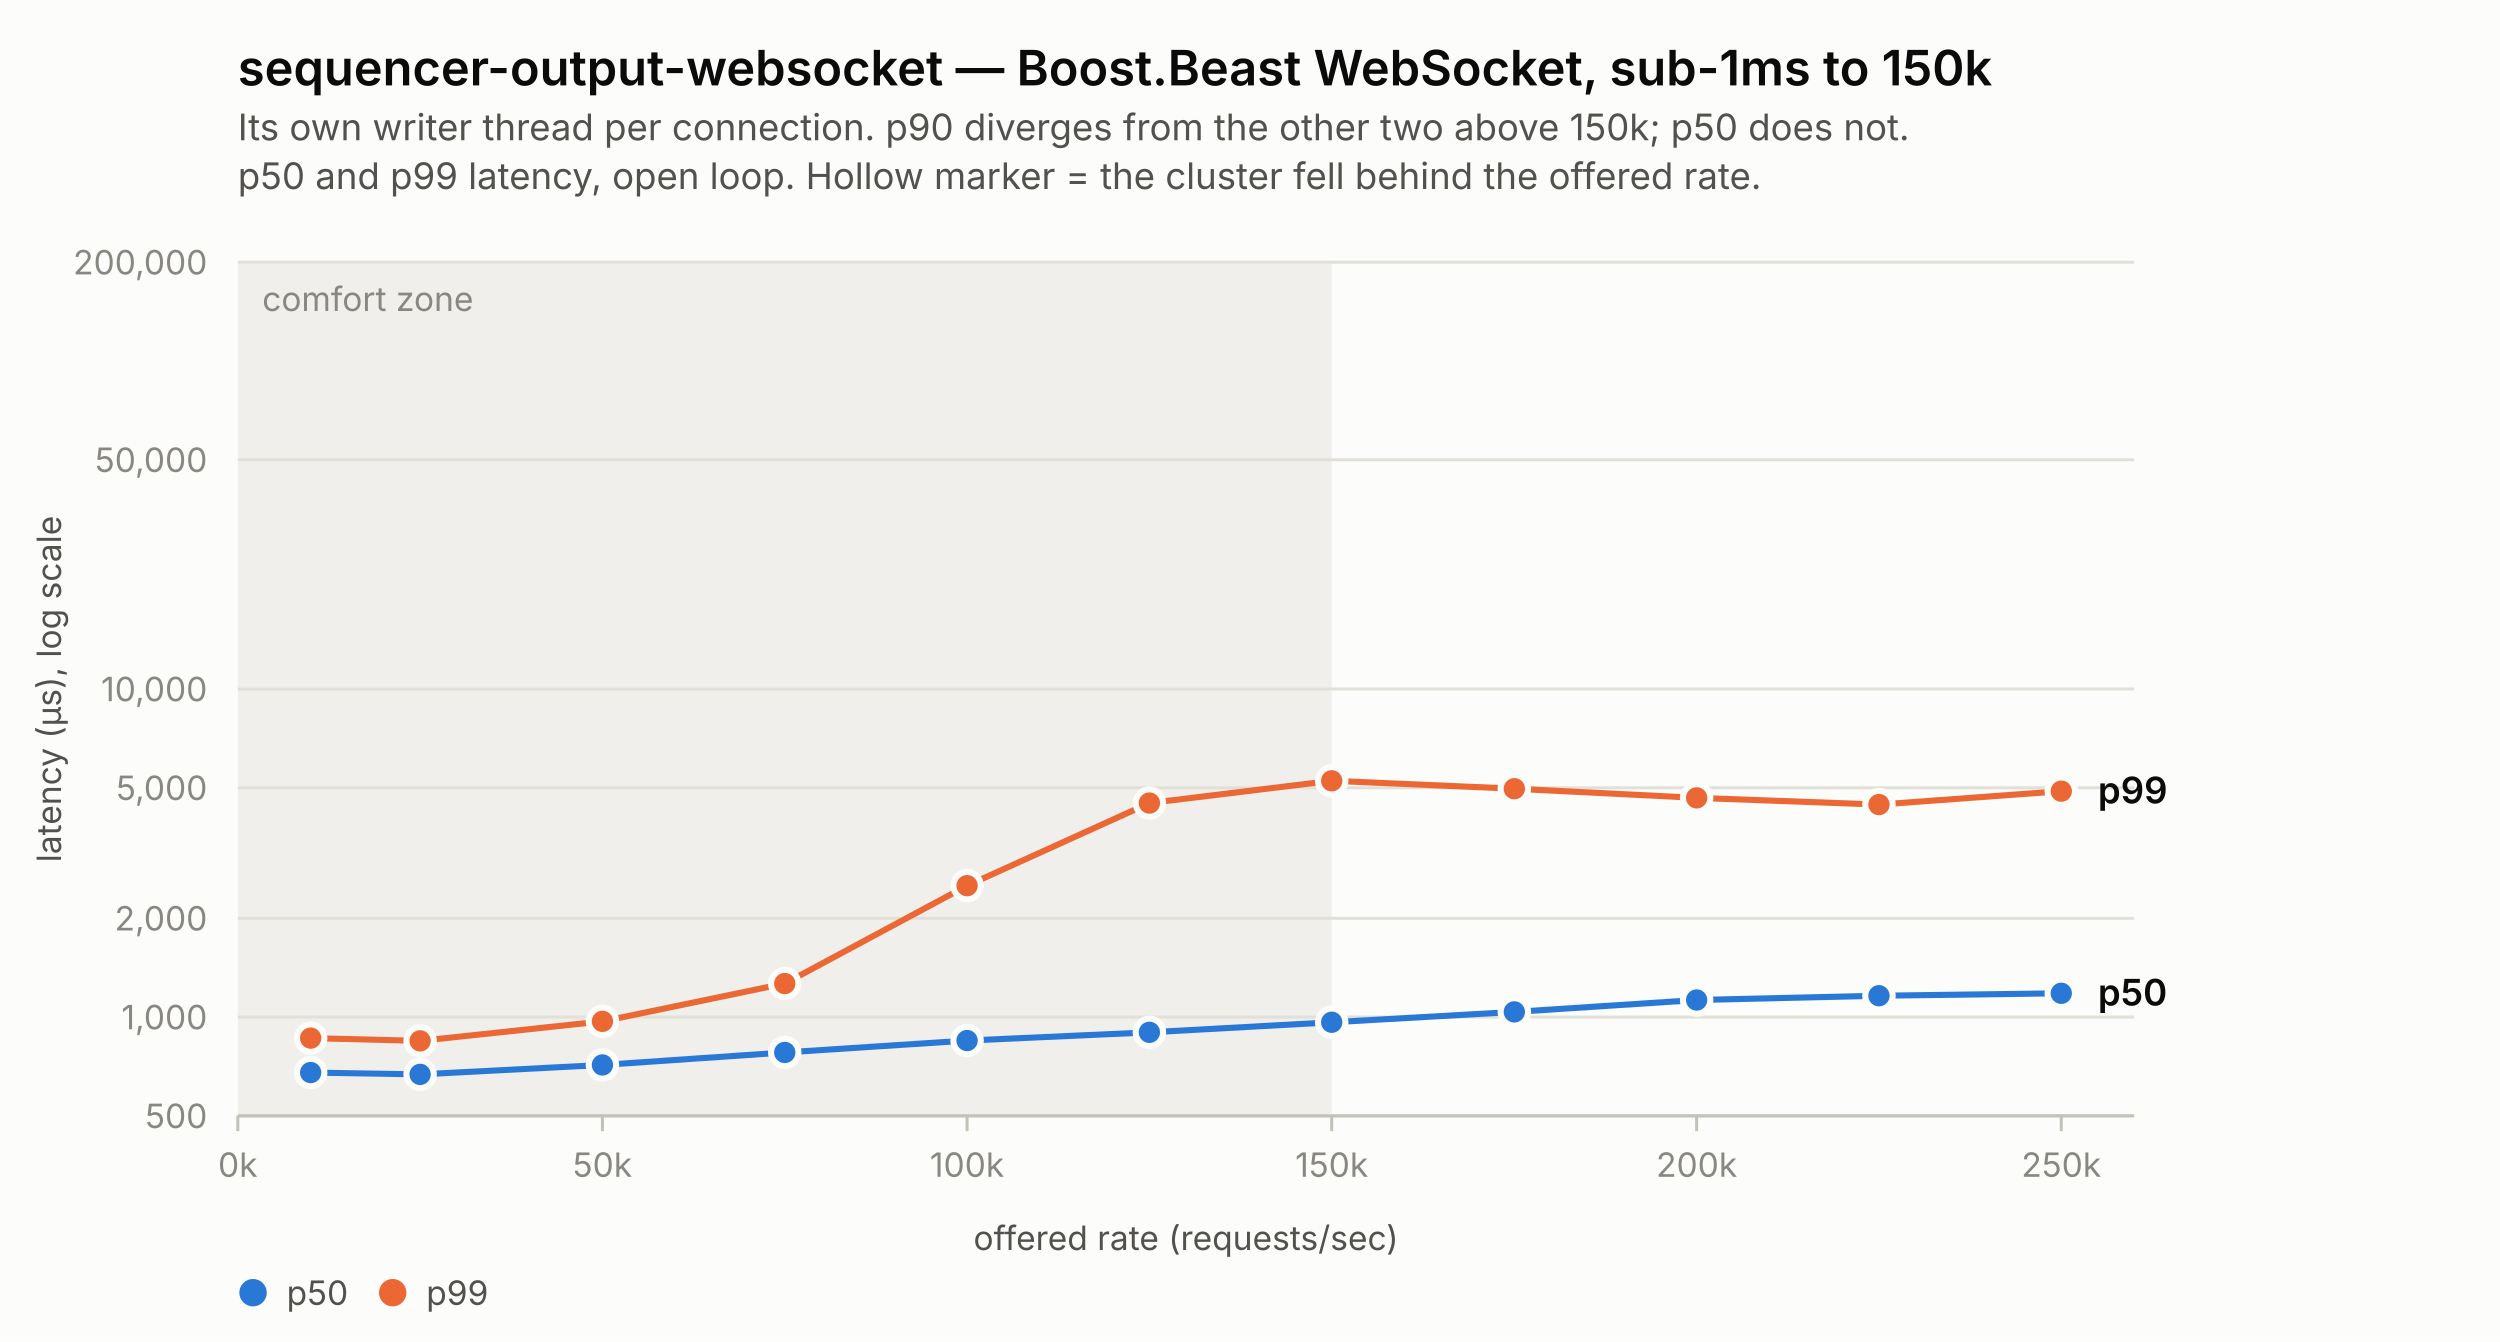
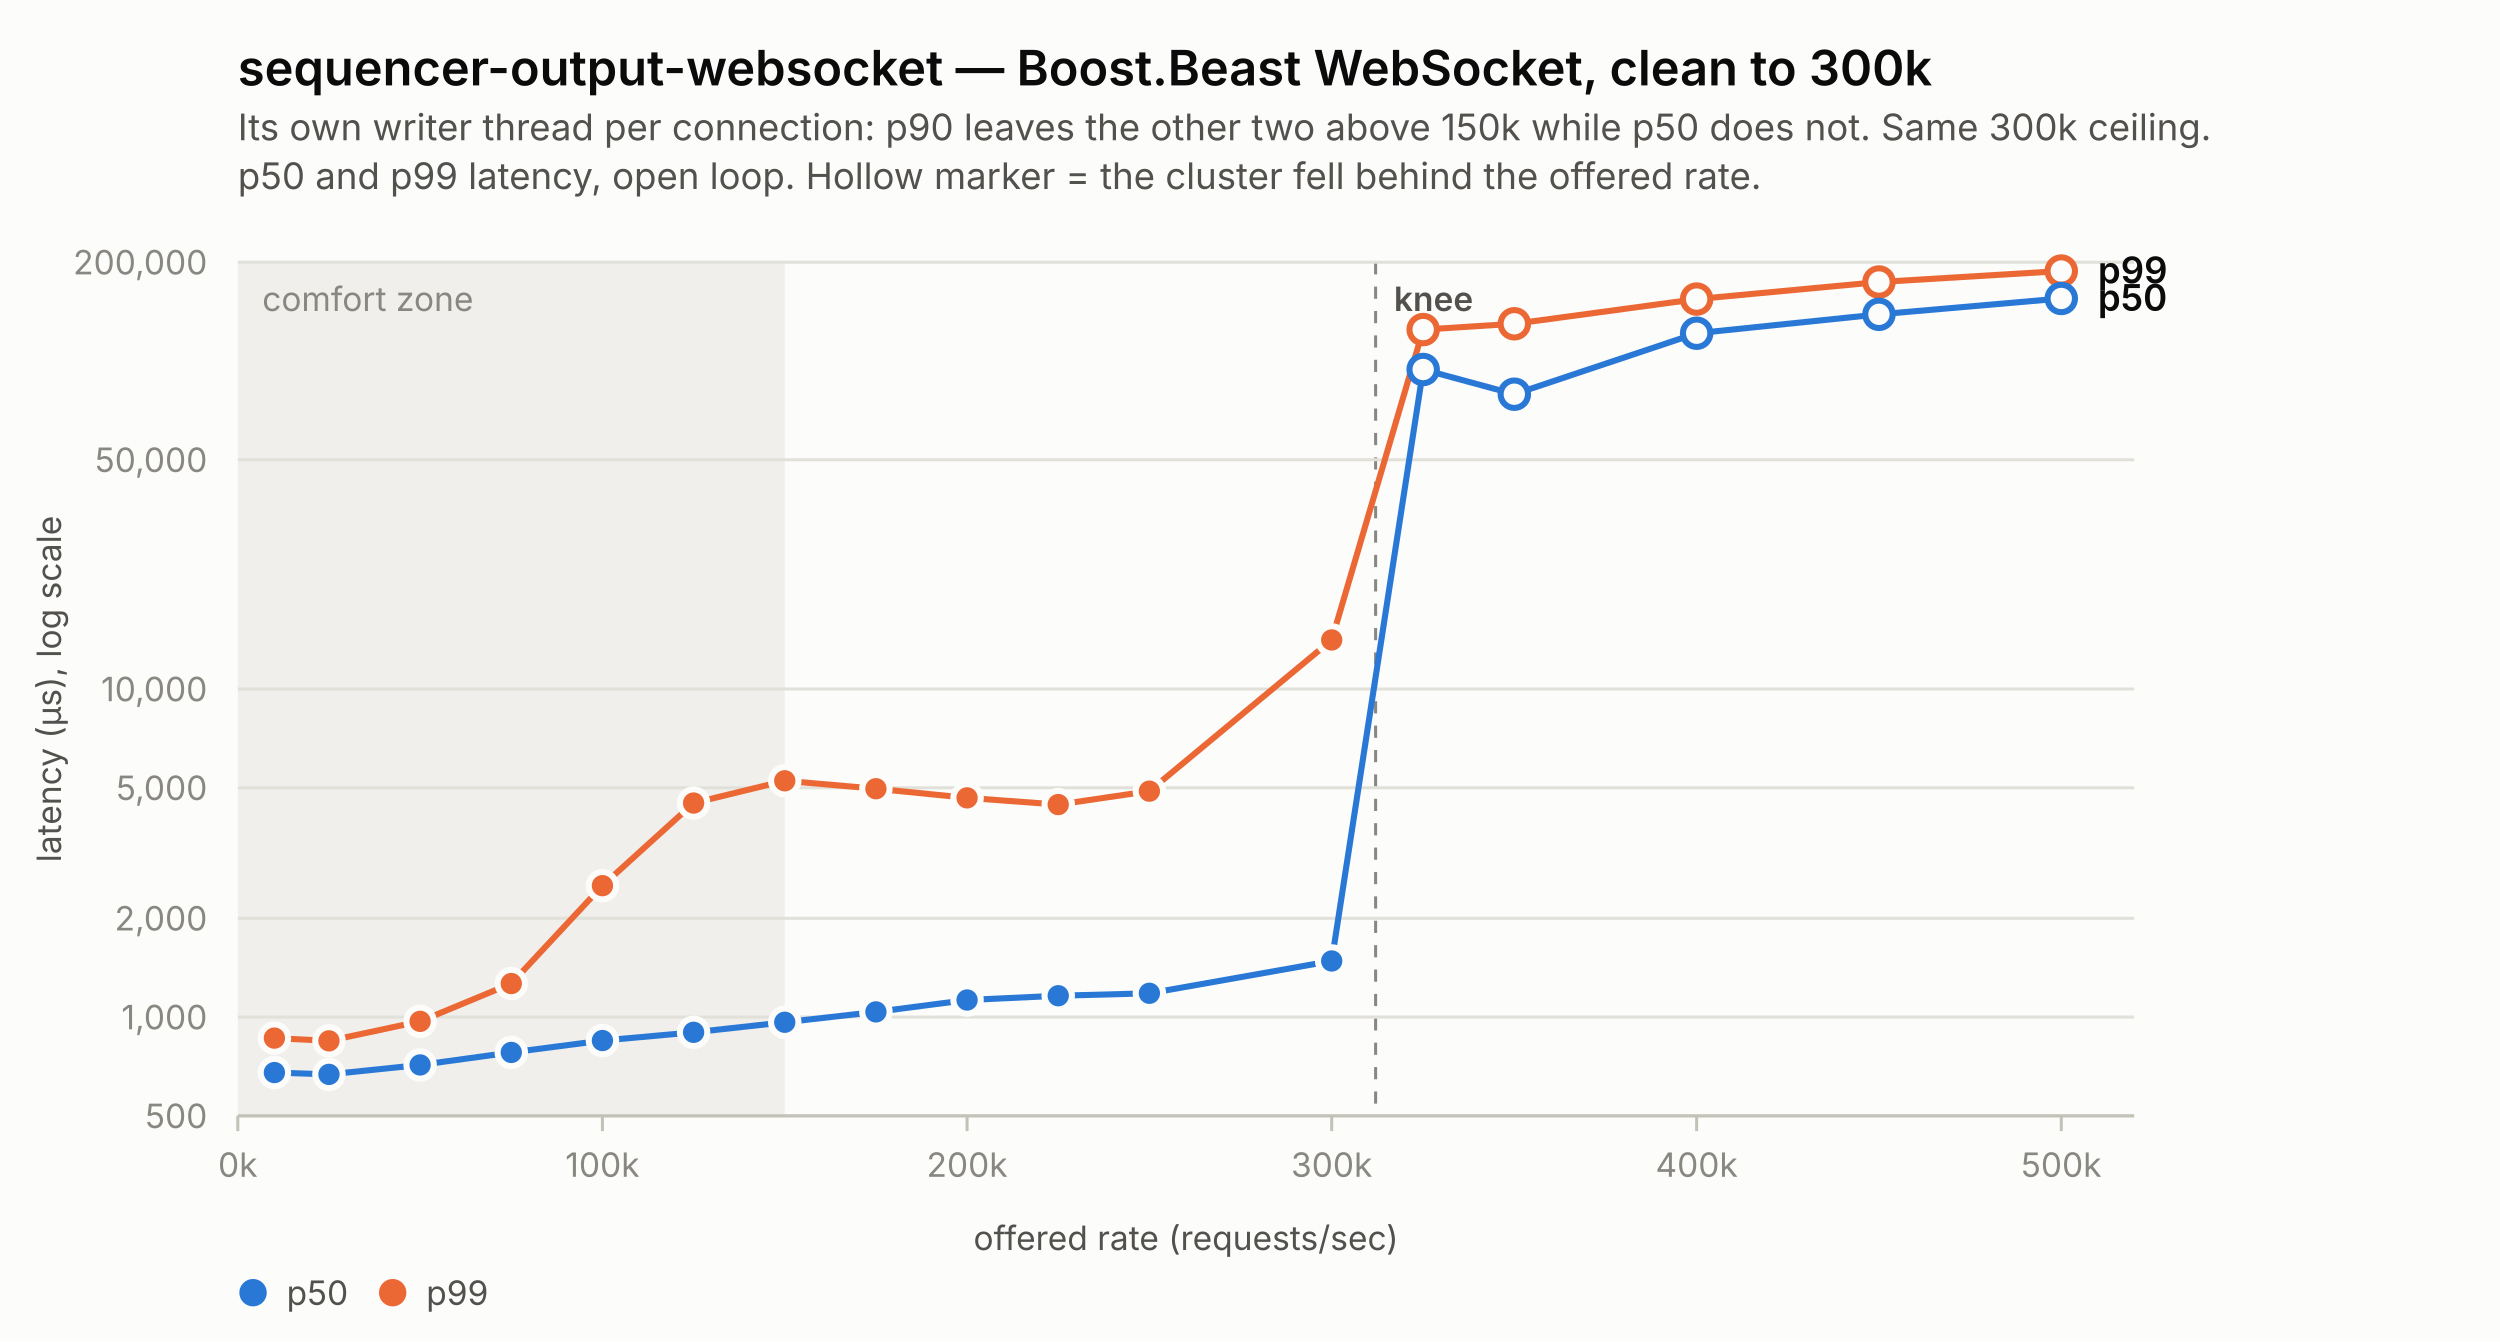
- <svg xmlns="http://www.w3.org/2000/svg" width="820" height="440" viewBox="0 0 820 440" font-family="system-ui,-apple-system,&quot;Segoe UI&quot;,sans-serif" role="img" aria-label="sequencer-output-websocket — Boost.Beast WebSocket, sub-1ms to 150k">
+ <svg xmlns="http://www.w3.org/2000/svg" width="820" height="440" viewBox="0 0 820 440" font-family="system-ui,-apple-system,&quot;Segoe UI&quot;,sans-serif" role="img" aria-label="sequencer-output-websocket — Boost.Beast WebSocket, clean to 300k">
  <rect width="820" height="440" fill="#fcfcfb" />
-   <text x="78" y="28" font-size="16" font-weight="600" fill="#0b0b0b">sequencer-output-websocket — Boost.Beast WebSocket, sub-1ms to 150k</text>
-   <text x="78" y="46" font-size="12" fill="#52514e">Its own writer thread per connection. p90 diverges from the other two above 150k; p50 does not.</text>
+   <text x="78" y="28" font-size="16" font-weight="600" fill="#0b0b0b">sequencer-output-websocket — Boost.Beast WebSocket, clean to 300k</text>
+   <text x="78" y="46" font-size="12" fill="#52514e">Its own writer thread per connection: p90 leaves the other two above 150k while p50 does not. Same 300k ceiling.</text>
  <text x="78" y="62" font-size="12" fill="#52514e">p50 and p99 latency, open loop. Hollow marker = the cluster fell behind the offered rate.</text>
-   <rect x="78" y="86" width="358.8" height="280" fill="#f0efec" />
+   <rect x="78" y="86" width="179.4" height="280" fill="#f0efec" />
  <text x="86" y="102" font-size="11" fill="#898781">comfort zone</text>
+   <line x1="451.2" y1="86" x2="451.2" y2="366" stroke="#898781" stroke-width="1" stroke-dasharray="4 4" />
+   <text x="457.2" y="102" font-size="11" font-weight="600" fill="#52514e">knee</text>
  <line x1="78" y1="366.0" x2="700" y2="366.0" stroke="#e1e0d9" stroke-width="1" />
  <text x="68" y="370.0" font-size="11" fill="#898781" text-anchor="end">500</text>
  <line x1="78" y1="333.6" x2="700" y2="333.6" stroke="#e1e0d9" stroke-width="1" />
  <text x="68" y="337.6" font-size="11" fill="#898781" text-anchor="end">1,000</text>
  <line x1="78" y1="301.2" x2="700" y2="301.2" stroke="#e1e0d9" stroke-width="1" />
  <text x="68" y="305.2" font-size="11" fill="#898781" text-anchor="end">2,000</text>
  <line x1="78" y1="258.4" x2="700" y2="258.4" stroke="#e1e0d9" stroke-width="1" />
  <text x="68" y="262.4" font-size="11" fill="#898781" text-anchor="end">5,000</text>
  <line x1="78" y1="226.0" x2="700" y2="226.0" stroke="#e1e0d9" stroke-width="1" />
  <text x="68" y="230.0" font-size="11" fill="#898781" text-anchor="end">10,000</text>
  <line x1="78" y1="150.8" x2="700" y2="150.8" stroke="#e1e0d9" stroke-width="1" />
  <text x="68" y="154.8" font-size="11" fill="#898781" text-anchor="end">50,000</text>
  <line x1="78" y1="86.0" x2="700" y2="86.0" stroke="#e1e0d9" stroke-width="1" />
  <text x="68" y="90.0" font-size="11" fill="#898781" text-anchor="end">200,000</text>
  <text x="20" y="226" font-size="11" fill="#52514e" text-anchor="middle" transform="rotate(-90 20 226)">latency (µs), log scale</text>
  <line x1="78" y1="366" x2="700" y2="366" stroke="#c3c2b7" stroke-width="1" />
  <line x1="78.0" y1="366" x2="78.0" y2="371" stroke="#c3c2b7" stroke-width="1" />
  <text x="78.0" y="386" font-size="11" fill="#898781" text-anchor="middle">0k</text>
  <line x1="197.6" y1="366" x2="197.6" y2="371" stroke="#c3c2b7" stroke-width="1" />
-   <text x="197.6" y="386" font-size="11" fill="#898781" text-anchor="middle">50k</text>
+   <text x="197.6" y="386" font-size="11" fill="#898781" text-anchor="middle">100k</text>
  <line x1="317.2" y1="366" x2="317.2" y2="371" stroke="#c3c2b7" stroke-width="1" />
-   <text x="317.2" y="386" font-size="11" fill="#898781" text-anchor="middle">100k</text>
+   <text x="317.2" y="386" font-size="11" fill="#898781" text-anchor="middle">200k</text>
  <line x1="436.8" y1="366" x2="436.8" y2="371" stroke="#c3c2b7" stroke-width="1" />
-   <text x="436.8" y="386" font-size="11" fill="#898781" text-anchor="middle">150k</text>
+   <text x="436.8" y="386" font-size="11" fill="#898781" text-anchor="middle">300k</text>
  <line x1="556.5" y1="366" x2="556.5" y2="371" stroke="#c3c2b7" stroke-width="1" />
-   <text x="556.5" y="386" font-size="11" fill="#898781" text-anchor="middle">200k</text>
+   <text x="556.5" y="386" font-size="11" fill="#898781" text-anchor="middle">400k</text>
  <line x1="676.1" y1="366" x2="676.1" y2="371" stroke="#c3c2b7" stroke-width="1" />
-   <text x="676.1" y="386" font-size="11" fill="#898781" text-anchor="middle">250k</text>
+   <text x="676.1" y="386" font-size="11" fill="#898781" text-anchor="middle">500k</text>
  <text x="389" y="410" font-size="11" fill="#52514e" text-anchor="middle">offered rate (requests/sec)</text>
  <defs>
    <clipPath id="plot">
      <rect x="72" y="80" width="634" height="292" />
    </clipPath>
  </defs>
  <g clip-path="url(#plot)">
-     <path d="M101.9,340.5 L137.8,341.4 L197.6,335.0 L257.4,322.6 L317.2,290.5 L377.0,263.4 L436.8,256.1 L496.7,258.7 L556.5,261.7 L616.3,263.9 L676.1,259.5" fill="none" stroke="#eb6834" stroke-width="2" stroke-linejoin="round" stroke-linecap="round" />
-     <circle cx="101.9" cy="340.5" r="4.5" fill="#eb6834" stroke="#fcfcfb" stroke-width="2" />
-     <circle cx="137.8" cy="341.4" r="4.5" fill="#eb6834" stroke="#fcfcfb" stroke-width="2" />
-     <circle cx="197.6" cy="335.0" r="4.5" fill="#eb6834" stroke="#fcfcfb" stroke-width="2" />
-     <circle cx="257.4" cy="322.6" r="4.5" fill="#eb6834" stroke="#fcfcfb" stroke-width="2" />
-     <circle cx="317.2" cy="290.5" r="4.5" fill="#eb6834" stroke="#fcfcfb" stroke-width="2" />
-     <circle cx="377.0" cy="263.4" r="4.5" fill="#eb6834" stroke="#fcfcfb" stroke-width="2" />
-     <circle cx="436.8" cy="256.1" r="4.5" fill="#eb6834" stroke="#fcfcfb" stroke-width="2" />
-     <circle cx="496.7" cy="258.7" r="4.5" fill="#eb6834" stroke="#fcfcfb" stroke-width="2" />
-     <circle cx="556.5" cy="261.7" r="4.5" fill="#eb6834" stroke="#fcfcfb" stroke-width="2" />
-     <circle cx="616.3" cy="263.9" r="4.5" fill="#eb6834" stroke="#fcfcfb" stroke-width="2" />
-     <circle cx="676.1" cy="259.5" r="4.5" fill="#eb6834" stroke="#fcfcfb" stroke-width="2" />
-     <path d="M101.9,351.8 L137.8,352.4 L197.6,349.3 L257.4,345.2 L317.2,341.3 L377.0,338.6 L436.8,335.3 L496.7,331.9 L556.5,328.0 L616.3,326.6 L676.1,325.8" fill="none" stroke="#2a78d6" stroke-width="2" stroke-linejoin="round" stroke-linecap="round" />
-     <circle cx="101.9" cy="351.8" r="4.5" fill="#2a78d6" stroke="#fcfcfb" stroke-width="2" />
-     <circle cx="137.8" cy="352.4" r="4.5" fill="#2a78d6" stroke="#fcfcfb" stroke-width="2" />
-     <circle cx="197.6" cy="349.3" r="4.5" fill="#2a78d6" stroke="#fcfcfb" stroke-width="2" />
-     <circle cx="257.4" cy="345.2" r="4.5" fill="#2a78d6" stroke="#fcfcfb" stroke-width="2" />
-     <circle cx="317.2" cy="341.3" r="4.5" fill="#2a78d6" stroke="#fcfcfb" stroke-width="2" />
-     <circle cx="377.0" cy="338.6" r="4.5" fill="#2a78d6" stroke="#fcfcfb" stroke-width="2" />
-     <circle cx="436.8" cy="335.3" r="4.5" fill="#2a78d6" stroke="#fcfcfb" stroke-width="2" />
-     <circle cx="496.7" cy="331.9" r="4.5" fill="#2a78d6" stroke="#fcfcfb" stroke-width="2" />
-     <circle cx="556.5" cy="328.0" r="4.5" fill="#2a78d6" stroke="#fcfcfb" stroke-width="2" />
-     <circle cx="616.3" cy="326.6" r="4.5" fill="#2a78d6" stroke="#fcfcfb" stroke-width="2" />
-     <circle cx="676.1" cy="325.8" r="4.5" fill="#2a78d6" stroke="#fcfcfb" stroke-width="2" />
+     <path d="M90.0,340.5 L107.9,341.4 L137.8,335.0 L167.7,322.6 L197.6,290.5 L227.5,263.4 L257.4,256.1 L287.3,258.7 L317.2,261.7 L347.1,263.9 L377.0,259.5 L436.8,209.9 L466.8,108.1 L496.7,106.2 L556.5,98.1 L616.3,92.5 L676.1,88.9" fill="none" stroke="#eb6834" stroke-width="2" stroke-linejoin="round" stroke-linecap="round" />
+     <circle cx="90.0" cy="340.5" r="4.5" fill="#eb6834" stroke="#fcfcfb" stroke-width="2" />
+     <circle cx="107.9" cy="341.4" r="4.5" fill="#eb6834" stroke="#fcfcfb" stroke-width="2" />
+     <circle cx="137.8" cy="335.0" r="4.5" fill="#eb6834" stroke="#fcfcfb" stroke-width="2" />
+     <circle cx="167.7" cy="322.6" r="4.5" fill="#eb6834" stroke="#fcfcfb" stroke-width="2" />
+     <circle cx="197.6" cy="290.5" r="4.5" fill="#eb6834" stroke="#fcfcfb" stroke-width="2" />
+     <circle cx="227.5" cy="263.4" r="4.5" fill="#eb6834" stroke="#fcfcfb" stroke-width="2" />
+     <circle cx="257.4" cy="256.1" r="4.5" fill="#eb6834" stroke="#fcfcfb" stroke-width="2" />
+     <circle cx="287.3" cy="258.7" r="4.5" fill="#eb6834" stroke="#fcfcfb" stroke-width="2" />
+     <circle cx="317.2" cy="261.7" r="4.5" fill="#eb6834" stroke="#fcfcfb" stroke-width="2" />
+     <circle cx="347.1" cy="263.9" r="4.5" fill="#eb6834" stroke="#fcfcfb" stroke-width="2" />
+     <circle cx="377.0" cy="259.5" r="4.5" fill="#eb6834" stroke="#fcfcfb" stroke-width="2" />
+     <circle cx="436.8" cy="209.9" r="4.5" fill="#eb6834" stroke="#fcfcfb" stroke-width="2" />
+     <circle cx="466.8" cy="108.1" r="4.5" fill="#fcfcfb" stroke="#eb6834" stroke-width="2" />
+     <circle cx="496.7" cy="106.2" r="4.5" fill="#fcfcfb" stroke="#eb6834" stroke-width="2" />
+     <circle cx="556.5" cy="98.1" r="4.5" fill="#fcfcfb" stroke="#eb6834" stroke-width="2" />
+     <circle cx="616.3" cy="92.5" r="4.5" fill="#fcfcfb" stroke="#eb6834" stroke-width="2" />
+     <circle cx="676.1" cy="88.9" r="4.5" fill="#fcfcfb" stroke="#eb6834" stroke-width="2" />
+     <path d="M90.0,351.8 L107.9,352.4 L137.8,349.3 L167.7,345.2 L197.6,341.3 L227.5,338.6 L257.4,335.3 L287.3,331.9 L317.2,328.0 L347.1,326.6 L377.0,325.8 L436.8,315.2 L466.8,121.2 L496.7,129.3 L556.5,109.3 L616.3,103.1 L676.1,97.9" fill="none" stroke="#2a78d6" stroke-width="2" stroke-linejoin="round" stroke-linecap="round" />
+     <circle cx="90.0" cy="351.8" r="4.5" fill="#2a78d6" stroke="#fcfcfb" stroke-width="2" />
+     <circle cx="107.9" cy="352.4" r="4.5" fill="#2a78d6" stroke="#fcfcfb" stroke-width="2" />
+     <circle cx="137.8" cy="349.3" r="4.5" fill="#2a78d6" stroke="#fcfcfb" stroke-width="2" />
+     <circle cx="167.7" cy="345.2" r="4.5" fill="#2a78d6" stroke="#fcfcfb" stroke-width="2" />
+     <circle cx="197.6" cy="341.3" r="4.5" fill="#2a78d6" stroke="#fcfcfb" stroke-width="2" />
+     <circle cx="227.5" cy="338.6" r="4.5" fill="#2a78d6" stroke="#fcfcfb" stroke-width="2" />
+     <circle cx="257.4" cy="335.3" r="4.5" fill="#2a78d6" stroke="#fcfcfb" stroke-width="2" />
+     <circle cx="287.3" cy="331.9" r="4.5" fill="#2a78d6" stroke="#fcfcfb" stroke-width="2" />
+     <circle cx="317.2" cy="328.0" r="4.5" fill="#2a78d6" stroke="#fcfcfb" stroke-width="2" />
+     <circle cx="347.1" cy="326.6" r="4.5" fill="#2a78d6" stroke="#fcfcfb" stroke-width="2" />
+     <circle cx="377.0" cy="325.8" r="4.5" fill="#2a78d6" stroke="#fcfcfb" stroke-width="2" />
+     <circle cx="436.8" cy="315.2" r="4.5" fill="#2a78d6" stroke="#fcfcfb" stroke-width="2" />
+     <circle cx="466.8" cy="121.2" r="4.5" fill="#fcfcfb" stroke="#2a78d6" stroke-width="2" />
+     <circle cx="496.7" cy="129.3" r="4.5" fill="#fcfcfb" stroke="#2a78d6" stroke-width="2" />
+     <circle cx="556.5" cy="109.3" r="4.5" fill="#fcfcfb" stroke="#2a78d6" stroke-width="2" />
+     <circle cx="616.3" cy="103.1" r="4.5" fill="#fcfcfb" stroke="#2a78d6" stroke-width="2" />
+     <circle cx="676.1" cy="97.9" r="4.5" fill="#fcfcfb" stroke="#2a78d6" stroke-width="2" />
  </g>
-   <text x="688.1" y="263.5" font-size="12" font-weight="600" fill="#0b0b0b">p99</text>
-   <text x="688.1" y="329.8" font-size="12" font-weight="600" fill="#0b0b0b">p50</text>
+   <text x="688.1" y="92.9" font-size="12" font-weight="600" fill="#0b0b0b">p99</text>
+   <text x="688.1" y="101.9" font-size="12" font-weight="600" fill="#0b0b0b">p50</text>
  <circle cx="83" cy="424" r="4.5" fill="#2a78d6" />
  <text x="94" y="428" font-size="11" fill="#52514e">p50</text>
  <circle cx="128.8" cy="424" r="4.5" fill="#eb6834" />
  <text x="139.8" y="428" font-size="11" fill="#52514e">p99</text>
</svg>
